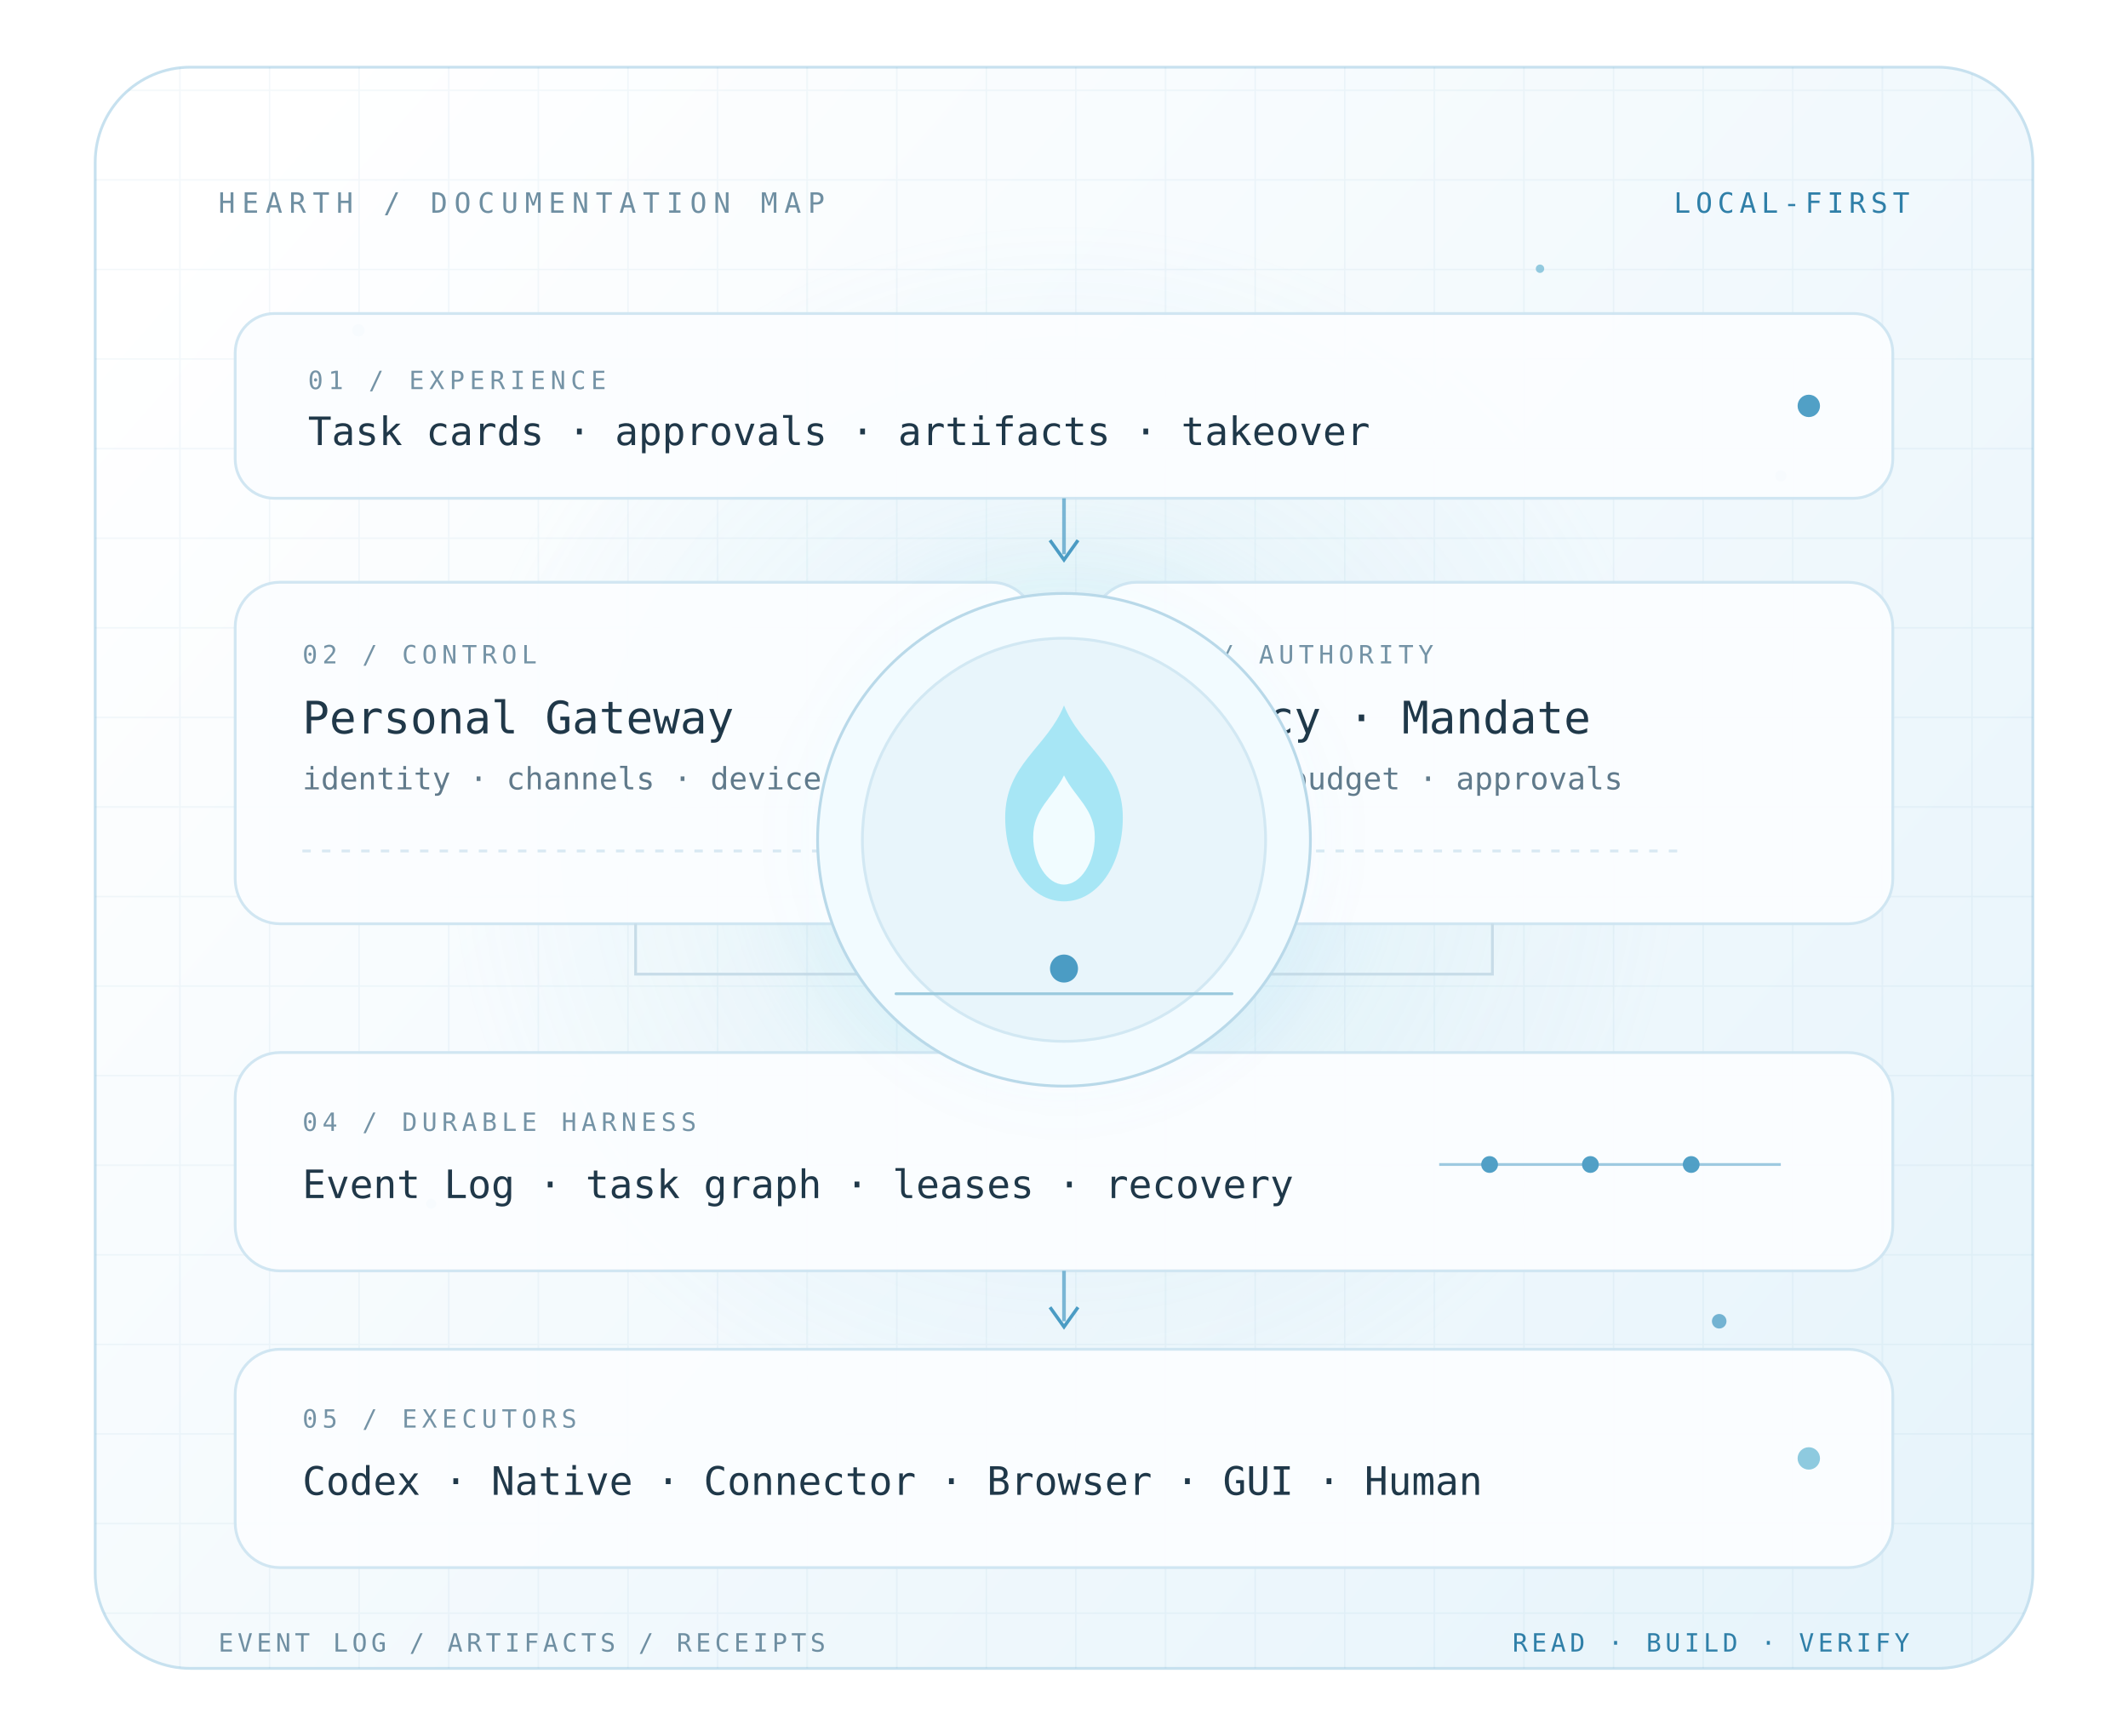
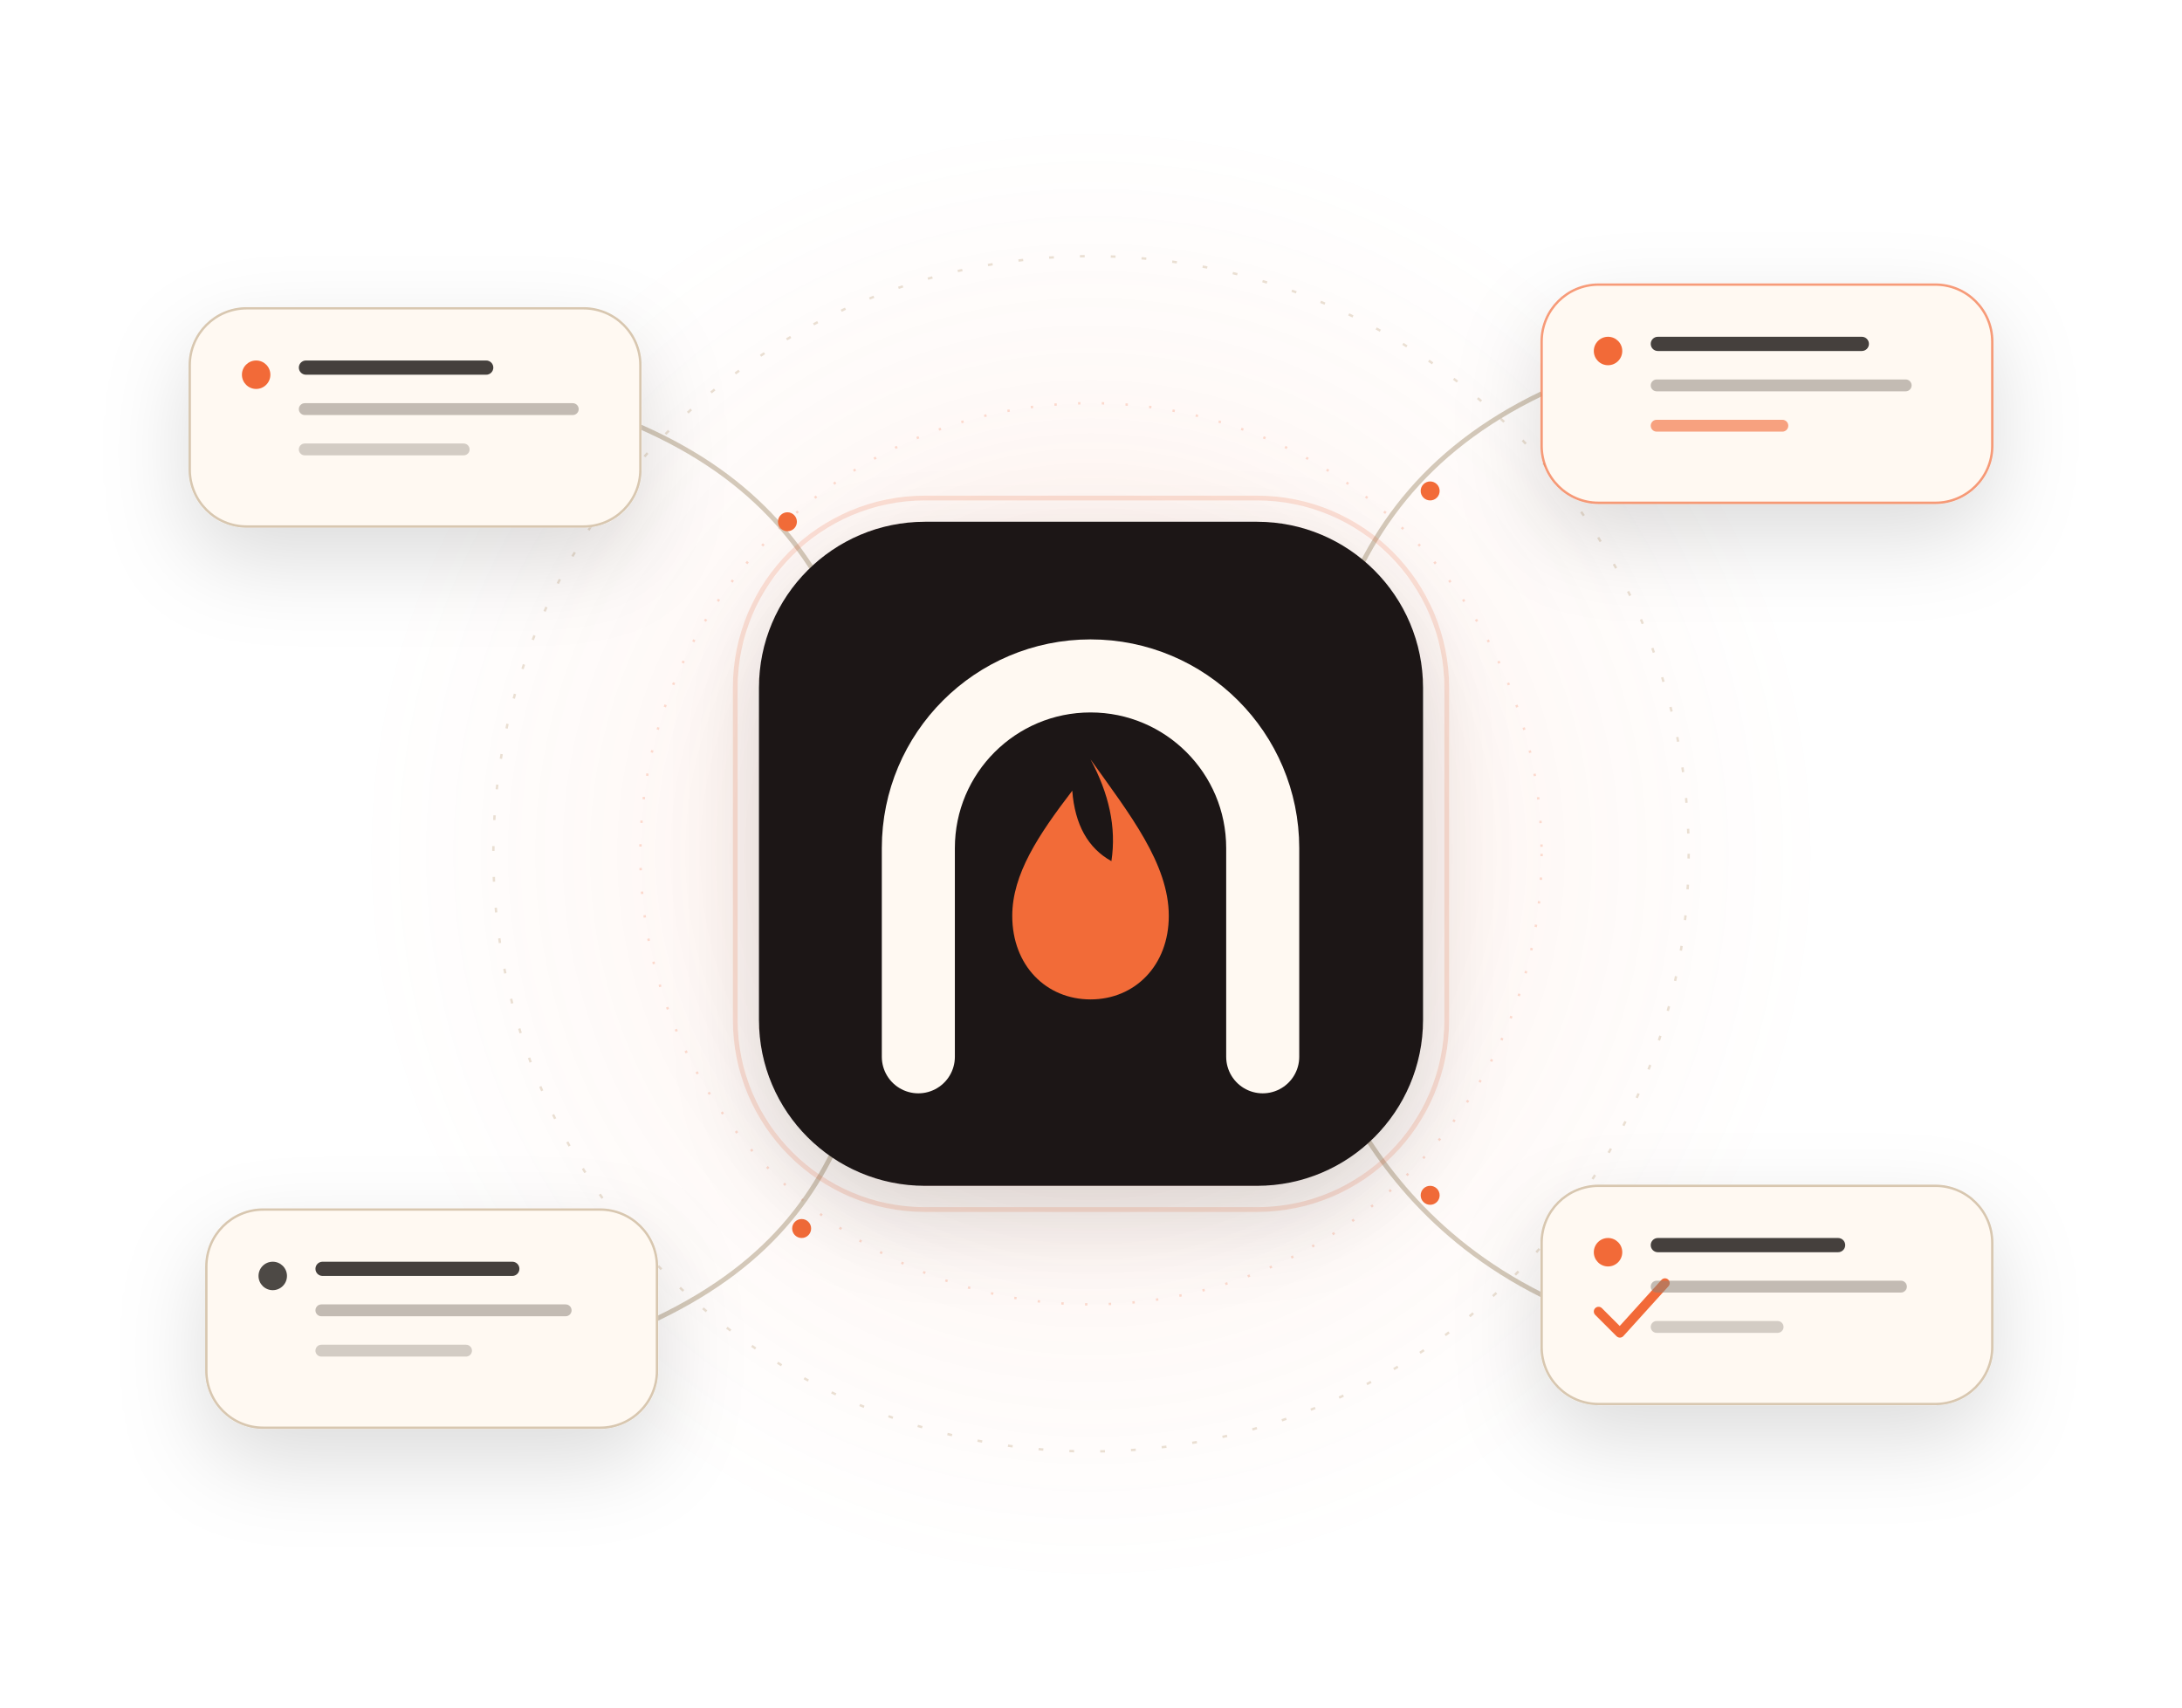
- <svg xmlns="http://www.w3.org/2000/svg" viewBox="0 0 760 620" role="img" aria-label="Hearth documentation map">
+ <svg xmlns="http://www.w3.org/2000/svg" viewBox="0 0 920 720" role="img" aria-labelledby="hearth-hero-title hearth-hero-desc">
  <defs>
-     <linearGradient id="panel" x1="90" y1="50" x2="680" y2="570" gradientUnits="userSpaceOnUse">
-       <stop stop-color="#ffffff" />
-       <stop offset="1" stop-color="#e7f4fb" />
-     </linearGradient>
-     <linearGradient id="flame" x1="310" y1="166" x2="452" y2="352" gradientUnits="userSpaceOnUse">
-       <stop stop-color="#a7e6f5" />
-       <stop offset=".5" stop-color="#4b9cc4" />
-       <stop offset="1" stop-color="#1f6285" />
-     </linearGradient>
-     <linearGradient id="line" x1="120" y1="0" x2="650" y2="0" gradientUnits="userSpaceOnUse">
-       <stop stop-color="#4b9cc4" stop-opacity="0" />
-       <stop offset=".5" stop-color="#4b9cc4" stop-opacity=".72" />
-       <stop offset="1" stop-color="#4b9cc4" stop-opacity="0" />
-     </linearGradient>
-     <radialGradient id="glow">
-       <stop stop-color="#79c9e4" stop-opacity=".32" />
-       <stop offset=".55" stop-color="#79c9e4" stop-opacity=".08" />
-       <stop offset="1" stop-color="#79c9e4" stop-opacity="0" />
+     <radialGradient id="halo" cx="50%" cy="50%" r="50%">
+       <stop offset="0%" stop-color="#F26B38" stop-opacity="0.16" />
+       <stop offset="62%" stop-color="#F26B38" stop-opacity="0.04" />
+       <stop offset="100%" stop-color="#F26B38" stop-opacity="0" />
    </radialGradient>
-     <pattern id="grid" width="32" height="32" patternUnits="userSpaceOnUse">
-       <path d="M32 0H0v32" fill="none" stroke="#2f7fa8" stroke-opacity=".055" />
-     </pattern>
-     <filter id="blur">
-       <feGaussianBlur stdDeviation="16" />
+     <filter id="soft-shadow" x="-30%" y="-30%" width="160%" height="170%">
+       <feDropShadow dx="0" dy="14" stdDeviation="18" flood-color="#1B1815" flood-opacity="0.14" />
    </filter>
  </defs>
-   <rect x="34" y="24" width="692" height="572" rx="34" fill="url(#panel)" stroke="#c7e1ef" />
-   <rect x="34" y="24" width="692" height="572" rx="34" fill="url(#grid)" />
-   <circle cx="380" cy="300" r="220" fill="url(#glow)" />
-   <g opacity=".75">
-     <circle cx="128" cy="118" r="2.2" fill="#73b9d5" />
-     <circle cx="636" cy="170" r="2" fill="#73b9d5" />
-     <circle cx="614" cy="472" r="2.6" fill="#4b9cc4" />
-     <circle cx="154" cy="430" r="1.8" fill="#8ac8de" />
-     <circle cx="550" cy="96" r="1.5" fill="#73b9d5" />
+   <circle cx="460" cy="360" r="310" fill="url(#halo)" />
+   <circle cx="460" cy="360" r="252" fill="none" stroke="#D8C7B0" stroke-opacity="0.55" stroke-dasharray="2 11" />
+   <circle cx="460" cy="360" r="190" fill="none" stroke="#F26B38" stroke-opacity="0.22" stroke-dasharray="1 9" />
+   <g fill="none" stroke="#B9A992" stroke-width="2" stroke-opacity="0.62">
+     <path d="M270 180C320 202 343 234 358 270" />
+     <path d="M650 166C600 190 575 226 562 268" />
+     <path d="M277 556C327 532 348 500 361 462" />
+     <path d="M650 546C602 522 578 486 565 460" />
  </g>
-   <g font-family="ui-monospace, SFMono-Regular, Consolas, monospace">
-     <text x="78" y="76" fill="#6f8fa2" font-size="10" letter-spacing="2.4">HEARTH / DOCUMENTATION MAP</text>
-     <text x="682" y="76" text-anchor="end" fill="#2f7fa8" font-size="10" letter-spacing="1.8">LOCAL-FIRST</text>
-     <g opacity=".96">
-       <rect x="84" y="112" width="592" height="66" rx="14" fill="#fbfdff" stroke="#cfe5f1" />
-       <text x="110" y="139" fill="#6f8fa2" font-size="9" letter-spacing="1.8">01 / EXPERIENCE</text>
-       <text x="110" y="159" fill="#173042" font-size="14">Task cards · approvals · artifacts · takeover</text>
-       <circle cx="646" cy="145" r="4" fill="#4b9cc4" />
-     </g>
-     <path d="M380 178v20" stroke="url(#line)" stroke-width="1.3" />
-     <path d="m375 193 5 7 5-7" fill="none" stroke="#4b9cc4" stroke-width="1.2" />
-     <g opacity=".96">
-       <rect x="84" y="208" width="286" height="122" rx="16" fill="#fbfdff" stroke="#cfe5f1" />
-       <text x="108" y="237" fill="#6f8fa2" font-size="9" letter-spacing="1.7">02 / CONTROL</text>
-       <text x="108" y="262" fill="#173042" font-size="16">Personal Gateway</text>
-       <text x="108" y="282" fill="#5b7586" font-size="11">identity · channels · devices</text>
-       <path d="M108 304h190" stroke="#d7e8f2" stroke-dasharray="3 4" />
-     </g>
-     <g opacity=".96">
-       <rect x="390" y="208" width="286" height="122" rx="16" fill="#fbfdff" stroke="#cfe5f1" />
-       <text x="414" y="237" fill="#6f8fa2" font-size="9" letter-spacing="1.7">03 / AUTHORITY</text>
-       <text x="414" y="262" fill="#173042" font-size="16">Policy · Mandate</text>
-       <text x="414" y="282" fill="#5b7586" font-size="11">risk · budget · approvals</text>
-       <path d="M414 304h188" stroke="#d7e8f2" stroke-dasharray="3 4" />
-     </g>
-     <path d="M227 330v18h306v-18" fill="none" stroke="#c7dce8" />
-     <path d="M380 348v18" stroke="url(#line)" stroke-width="1.3" />
-     <path d="m375 361 5 7 5-7" fill="none" stroke="#4b9cc4" stroke-width="1.2" />
-     <g opacity=".96">
-       <rect x="84" y="376" width="592" height="78" rx="16" fill="#fbfdff" stroke="#cfe5f1" />
-       <text x="108" y="404" fill="#6f8fa2" font-size="9" letter-spacing="1.7">04 / DURABLE HARNESS</text>
-       <text x="108" y="428" fill="#173042" font-size="14">Event Log · task graph · leases · recovery</text>
-       <g fill="none" stroke="#4b9cc4" stroke-opacity=".55">
-         <path d="M514 416h122" />
-         <circle cx="532" cy="416" r="3" fill="#4b9cc4" stroke="none" />
-         <circle cx="568" cy="416" r="3" fill="#4b9cc4" stroke="none" />
-         <circle cx="604" cy="416" r="3" fill="#4b9cc4" stroke="none" />
-       </g>
-     </g>
-     <path d="M380 454v18" stroke="url(#line)" stroke-width="1.3" />
-     <path d="m375 467 5 7 5-7" fill="none" stroke="#4b9cc4" stroke-width="1.2" />
-     <g opacity=".96">
-       <rect x="84" y="482" width="592" height="78" rx="16" fill="#fbfdff" stroke="#cfe5f1" />
-       <text x="108" y="510" fill="#6f8fa2" font-size="9" letter-spacing="1.7">05 / EXECUTORS</text>
-       <text x="108" y="534" fill="#173042" font-size="14">Codex · Native · Connector · Browser · GUI · Human</text>
-       <circle cx="646" cy="521" r="4" fill="#8ac8de" />
-     </g>
+   <g fill="#F26B38">
+     <circle cx="332" cy="220" r="4" />
+     <circle cx="603" cy="207" r="4" />
+     <circle cx="338" cy="518" r="4" />
+     <circle cx="603" cy="504" r="4" />
  </g>
-   <g transform="translate(380 300)">
-     <circle r="92" fill="url(#glow)" filter="url(#blur)" />
-     <circle r="88" fill="#f2fbff" stroke="#b9d9e9" />
-     <circle r="72" fill="#e8f5fb" stroke="#d2e8f3" />
-     <path d="M0-48c6 15 21 21 21 40C21 9 12 22 0 22S-21 9-21-8c0-19 15-25 21-40Z" fill="url(#flame)" />
-     <path d="M0-23c4 8 11 12 11 22C11 8 6 16 0 16S-11 8-11-1c0-10 7-14 11-22Z" fill="#f4fdff" opacity=".95" />
-     <circle r="5" cy="46" fill="#4b9cc4" />
-     <path d="M-60 55h120" stroke="#9ac9dd" stroke-linecap="round" />
+   <rect x="310" y="210" width="300" height="300" rx="80" fill="none" stroke="#F26B38" stroke-opacity="0.18" stroke-width="2" />
+   <rect x="320" y="220" width="280" height="280" rx="70" fill="#1B1815" filter="url(#soft-shadow)" />
+   <g transform="translate(319 219) scale(1.1)">
+     <path d="M62 206V126a66 66 0 0 1 132 0v80" fill="none" stroke="#FFF9F2" stroke-width="28" stroke-linecap="round" stroke-linejoin="round" />
+     <path d="M128 92c15 21 30 40 30 60 0 19-13 32-30 32s-30-13-30-32c0-16 10-31 23-48 1 13 6 22 15 27 2-13-1-26-8-39Z" fill="#F26B38" />
  </g>
-   <g font-family="ui-monospace, SFMono-Regular, Consolas, monospace" fill="#6f8fa2" font-size="9" letter-spacing="1.4">
-     <text x="78" y="590">EVENT LOG / ARTIFACTS / RECEIPTS</text>
-     <text x="682" y="590" text-anchor="end" fill="#2f7fa8">READ · BUILD · VERIFY</text>
+   <g filter="url(#soft-shadow)">
+     <rect x="80" y="130" width="190" height="92" rx="24" fill="#FFF9F2" stroke="#D8C7B0" />
+     <circle cx="108" cy="158" r="6" fill="#F26B38" />
+     <rect x="126" y="152" width="82" height="6" rx="3" fill="#1B1815" opacity="0.82" />
+     <rect x="126" y="170" width="118" height="5" rx="2.5" fill="#8C8378" opacity="0.52" />
+     <rect x="126" y="187" width="72" height="5" rx="2.5" fill="#8C8378" opacity="0.38" />
+     <rect x="650" y="120" width="190" height="92" rx="24" fill="#FFF9F2" stroke="#F26B38" stroke-opacity="0.66" />
+     <circle cx="678" cy="148" r="6" fill="#F26B38" />
+     <rect x="696" y="142" width="92" height="6" rx="3" fill="#1B1815" opacity="0.82" />
+     <rect x="696" y="160" width="110" height="5" rx="2.5" fill="#8C8378" opacity="0.52" />
+     <rect x="696" y="177" width="58" height="5" rx="2.5" fill="#F26B38" opacity="0.62" />
+     <rect x="87" y="510" width="190" height="92" rx="24" fill="#FFF9F2" stroke="#D8C7B0" />
+     <circle cx="115" cy="538" r="6" fill="#1B1815" opacity="0.78" />
+     <rect x="133" y="532" width="86" height="6" rx="3" fill="#1B1815" opacity="0.82" />
+     <rect x="133" y="550" width="108" height="5" rx="2.5" fill="#8C8378" opacity="0.52" />
+     <rect x="133" y="567" width="66" height="5" rx="2.5" fill="#8C8378" opacity="0.38" />
+     <rect x="650" y="500" width="190" height="92" rx="24" fill="#FFF9F2" stroke="#D8C7B0" />
+     <circle cx="678" cy="528" r="6" fill="#F26B38" />
+     <path d="M674 553l9 9 19-21" fill="none" stroke="#F26B38" stroke-width="4" stroke-linecap="round" stroke-linejoin="round" />
+     <rect x="696" y="522" width="82" height="6" rx="3" fill="#1B1815" opacity="0.82" />
+     <rect x="696" y="540" width="108" height="5" rx="2.5" fill="#8C8378" opacity="0.52" />
+     <rect x="696" y="557" width="56" height="5" rx="2.5" fill="#8C8378" opacity="0.38" />
  </g>
</svg>
